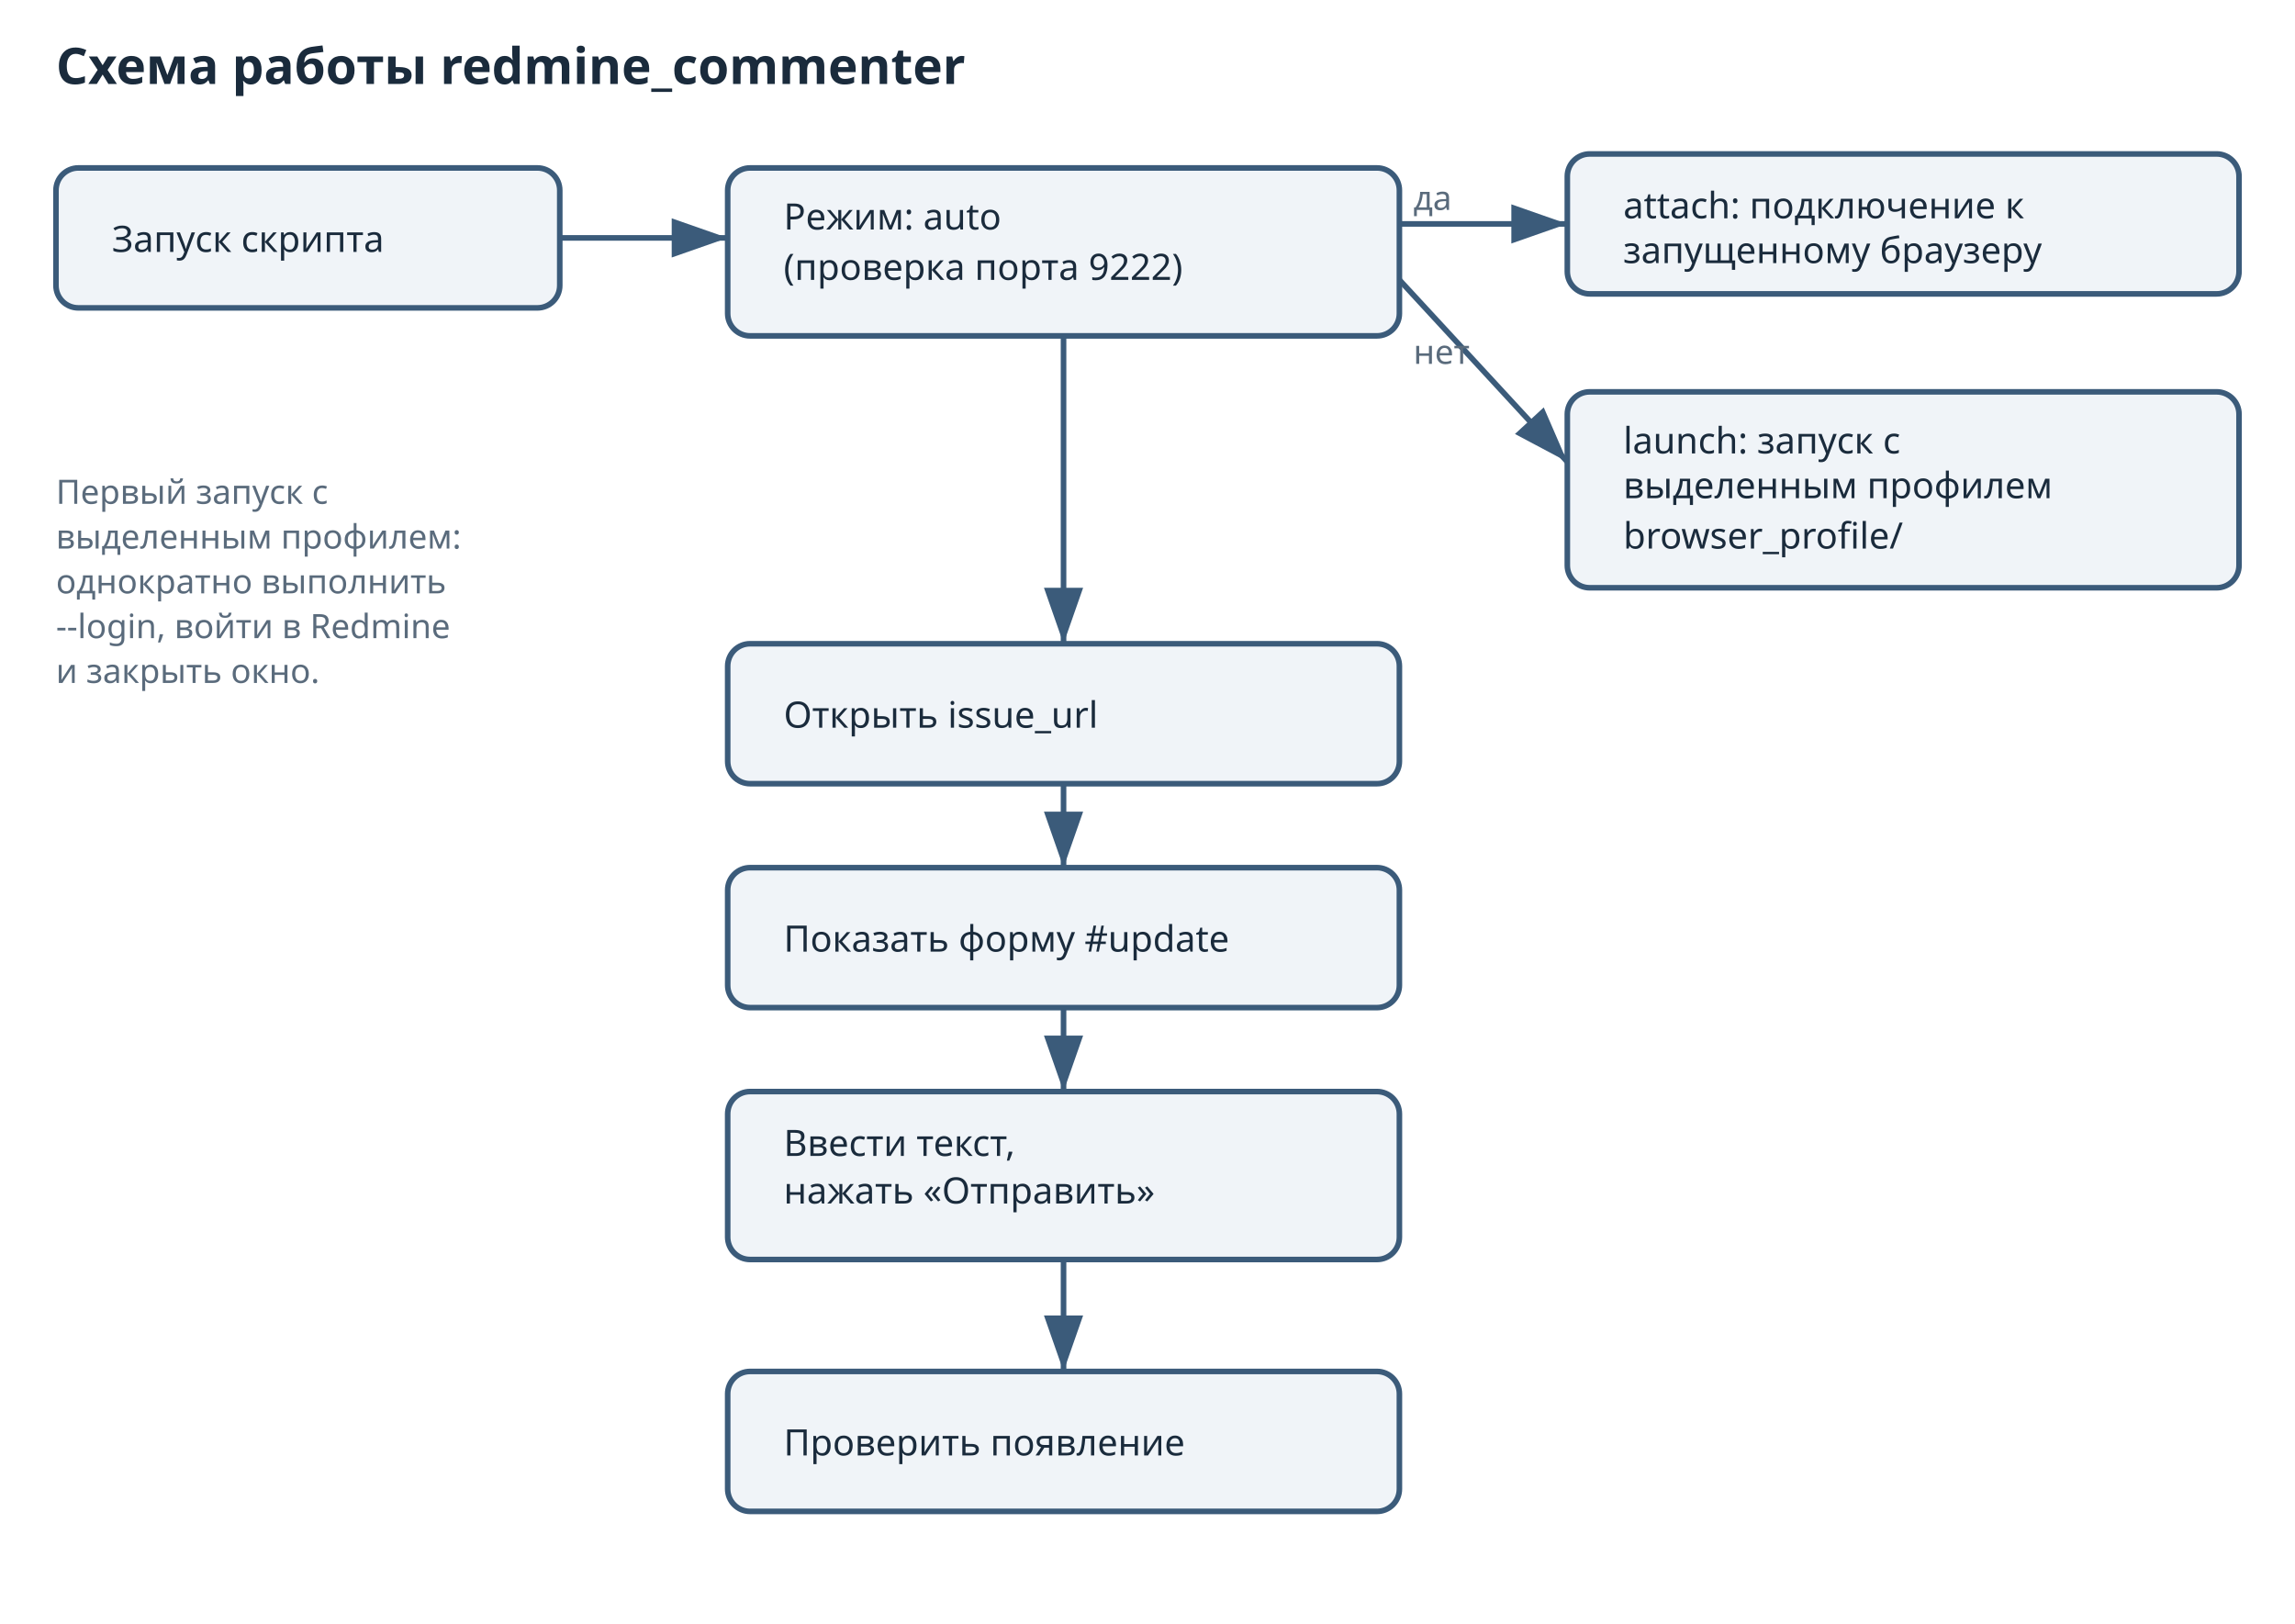
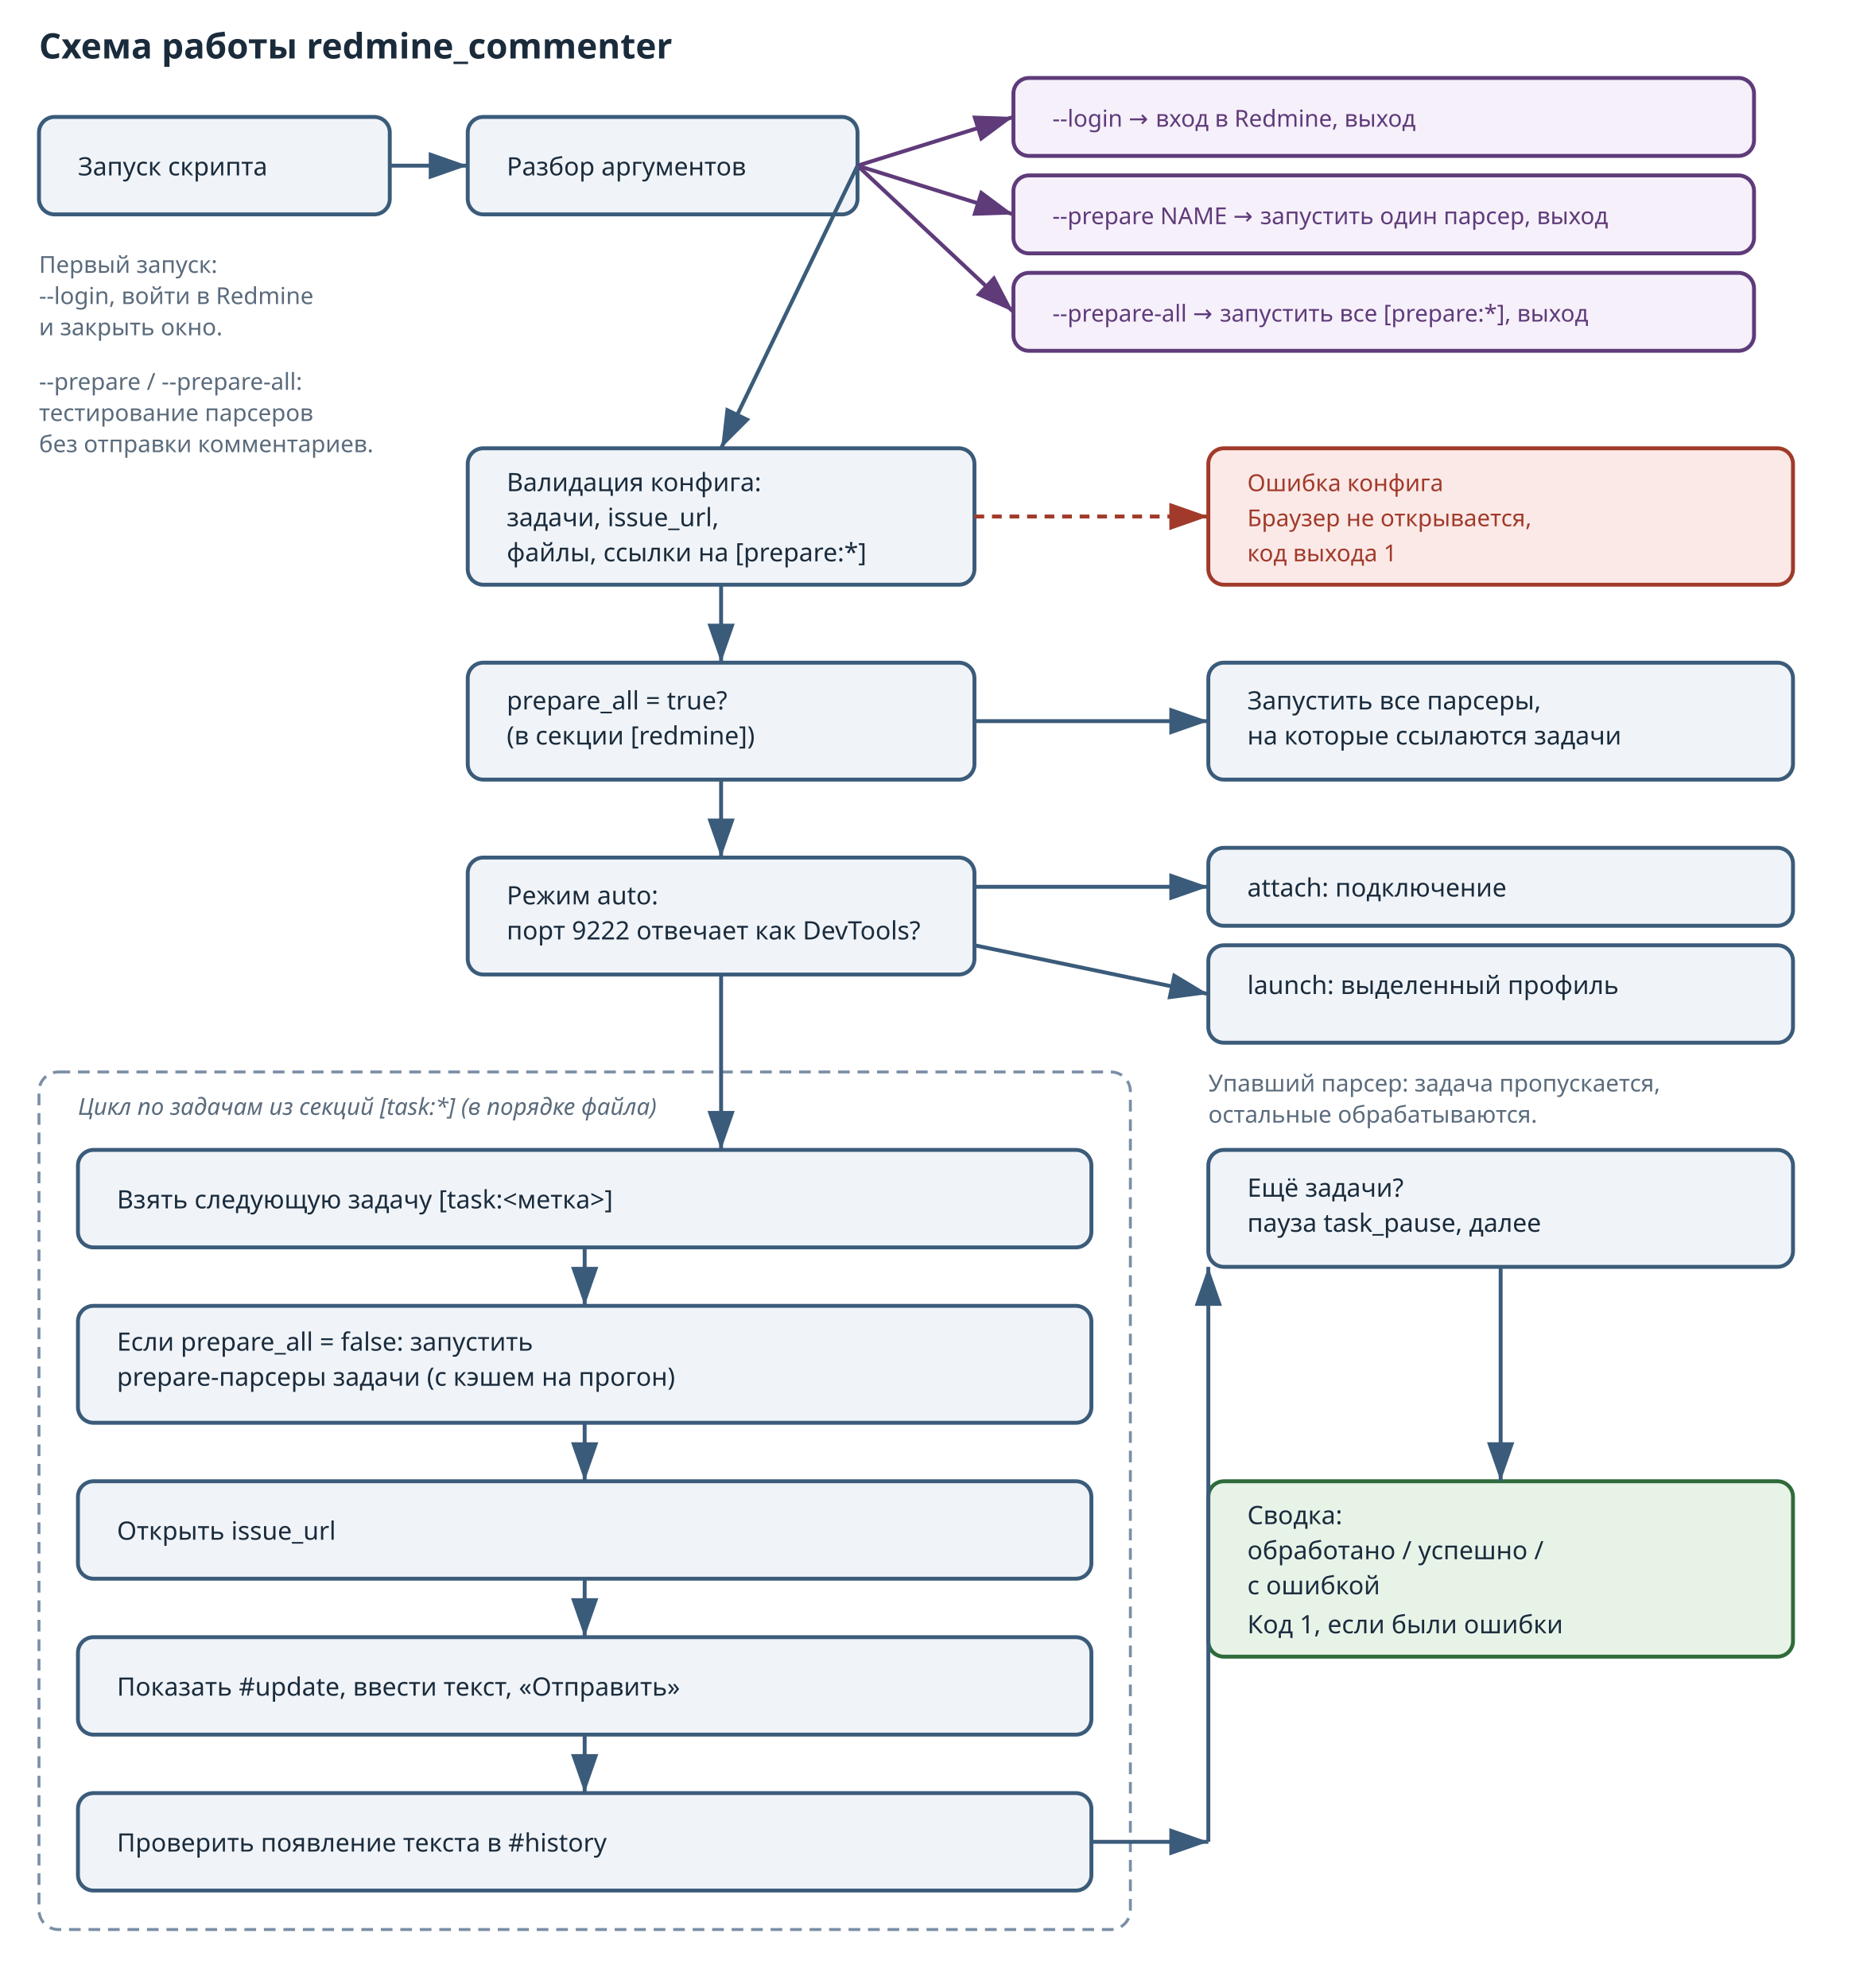
- <svg xmlns="http://www.w3.org/2000/svg" width="820" height="580" viewBox="0 0 820 580">
+ <svg xmlns="http://www.w3.org/2000/svg" width="960" height="1020" viewBox="0 0 960 1020">
  <defs>
    <style>
      .box { fill: #f0f4f8; stroke: #3b5b7a; stroke-width: 2; rx: 8; }
+       .box-err { fill: #fbe9e7; stroke: #a13a2a; stroke-width: 2; rx: 8; }
+       .box-end { fill: #e8f3e8; stroke: #2f6b3a; stroke-width: 2; rx: 8; }
+       .box-cli { fill: #f6f0fb; stroke: #5f3b7a; stroke-width: 2; rx: 8; }
      .arrow { fill: none; stroke: #3b5b7a; stroke-width: 2; marker-end: url(#arrowhead); }
+       .arrow-err { fill: none; stroke: #a13a2a; stroke-width: 2; marker-end: url(#arrowhead-err); stroke-dasharray: 5 4; }
+       .arrow-cli { fill: none; stroke: #5f3b7a; stroke-width: 2; marker-end: url(#arrowhead-cli); }
      .label { font-family: sans-serif; font-size: 13px; fill: #1a2b3c; }
+       .label-err { font-family: sans-serif; font-size: 12px; fill: #a13a2a; }
+       .label-cli { font-family: sans-serif; font-size: 12px; fill: #5f3b7a; }
      .title { font-family: sans-serif; font-size: 18px; font-weight: bold; fill: #1a2b3c; }
      .note { font-family: sans-serif; font-size: 12px; fill: #5a6b7c; }
+       .group { fill: none; stroke: #7a8fa6; stroke-width: 1.5; stroke-dasharray: 6 4; rx: 10; }
+       .group-label { font-family: sans-serif; font-size: 12px; font-style: italic; fill: #5a6b7c; }
    </style>
    <marker id="arrowhead" markerWidth="10" markerHeight="7" refX="10" refY="3.5" orient="auto">
      <polygon points="0 0, 10 3.5, 0 7" fill="#3b5b7a" />
+     </marker>
+     <marker id="arrowhead-err" markerWidth="10" markerHeight="7" refX="10" refY="3.5" orient="auto">
+       <polygon points="0 0, 10 3.5, 0 7" fill="#a13a2a" />
+     </marker>
+     <marker id="arrowhead-cli" markerWidth="10" markerHeight="7" refX="10" refY="3.5" orient="auto">
+       <polygon points="0 0, 10 3.5, 0 7" fill="#5f3b7a" />
    </marker>
  </defs>
  <text x="20" y="30" class="title">Схема работы redmine_commenter</text>
  <rect x="20" y="60" width="180" height="50" class="box" />
  <text x="40" y="90" class="label">Запуск скрипта</text>
-   <rect x="260" y="60" width="240" height="60" class="box" />
-   <text x="280" y="82" class="label">Режим: auto</text>
-   <text x="280" y="100" class="label">(проверка порта 9222)</text>
-   <rect x="560" y="55" width="240" height="50" class="box" />
-   <text x="580" y="78" class="label">attach: подключение к</text>
-   <text x="580" y="94" class="label">запущенному браузеру</text>
-   <rect x="560" y="140" width="240" height="70" class="box" />
-   <text x="580" y="162" class="label">launch: запуск с</text>
-   <text x="580" y="178" class="label">выделенным профилем</text>
-   <text x="580" y="196" class="label">browser_profile/</text>
-   <rect x="260" y="230" width="240" height="50" class="box" />
-   <text x="280" y="260" class="label">Открыть issue_url</text>
-   <rect x="260" y="310" width="240" height="50" class="box" />
-   <text x="280" y="340" class="label">Показать форму #update</text>
-   <rect x="260" y="390" width="240" height="60" class="box" />
-   <text x="280" y="413" class="label">Ввести текст,</text>
-   <text x="280" y="430" class="label">нажать «Отправить»</text>
-   <rect x="260" y="490" width="240" height="50" class="box" />
-   <text x="280" y="520" class="label">Проверить появление</text>
-   <line x1="200" y1="85" x2="260" y2="85" class="arrow" />
-   <line x1="500" y1="80" x2="560" y2="80" class="arrow" />
-   <line x1="500" y1="100" x2="560" y2="165" class="arrow" />
-   <text x="505" y="75" class="note">да</text>
-   <text x="505" y="130" class="note">нет</text>
-   <line x1="380" y1="120" x2="380" y2="230" class="arrow" />
-   <line x1="380" y1="280" x2="380" y2="310" class="arrow" />
-   <line x1="380" y1="360" x2="380" y2="390" class="arrow" />
-   <line x1="380" y1="450" x2="380" y2="490" class="arrow" />
-   <text x="20" y="180" class="note">Первый запуск с</text>
-   <text x="20" y="196" class="note">выделенным профилем:</text>
-   <text x="20" y="212" class="note">однократно выполнить</text>
-   <text x="20" y="228" class="note">--login, войти в Redmine</text>
-   <text x="20" y="244" class="note">и закрыть окно.</text>
+   <rect x="240" y="60" width="200" height="50" class="box" />
+   <text x="260" y="90" class="label">Разбор аргументов</text>
+   <rect x="520" y="40" width="380" height="40" class="box-cli" />
+   <text x="540" y="65" class="label-cli">--login → вход в Redmine, выход</text>
+   <rect x="520" y="90" width="380" height="40" class="box-cli" />
+   <text x="540" y="115" class="label-cli">--prepare NAME → запустить один парсер, выход</text>
+   <rect x="520" y="140" width="380" height="40" class="box-cli" />
+   <text x="540" y="165" class="label-cli">--prepare-all → запустить все [prepare:*], выход</text>
+   <rect x="240" y="230" width="260" height="70" class="box" />
+   <text x="260" y="252" class="label">Валидация конфига:</text>
+   <text x="260" y="270" class="label">задачи, issue_url,</text>
+   <text x="260" y="288" class="label">файлы, ссылки на [prepare:*]</text>
+   <rect x="620" y="230" width="300" height="70" class="box-err" />
+   <text x="640" y="252" class="label-err">Ошибка конфига</text>
+   <text x="640" y="270" class="label-err">Браузер не открывается,</text>
+   <text x="640" y="288" class="label-err">код выхода 1</text>
+   <rect x="240" y="340" width="260" height="60" class="box" />
+   <text x="260" y="364" class="label">prepare_all = true?</text>
+   <text x="260" y="382" class="label">(в секции [redmine])</text>
+   <rect x="620" y="340" width="300" height="60" class="box" />
+   <text x="640" y="364" class="label">Запустить все парсеры,</text>
+   <text x="640" y="382" class="label">на которые ссылаются задачи</text>
+   <rect x="240" y="440" width="260" height="60" class="box" />
+   <text x="260" y="464" class="label">Режим auto:</text>
+   <text x="260" y="482" class="label">порт 9222 отвечает как DevTools?</text>
+   <rect x="620" y="435" width="300" height="40" class="box" />
+   <text x="640" y="460" class="label">attach: подключение</text>
+   <rect x="620" y="485" width="300" height="50" class="box" />
+   <text x="640" y="510" class="label">launch: выделенный профиль</text>
+   <rect x="20" y="550" width="560" height="440" class="group" />
+   <text x="40" y="572" class="group-label">Цикл по задачам из секций [task:*] (в порядке файла)</text>
+   <rect x="40" y="590" width="520" height="50" class="box" />
+   <text x="60" y="620" class="label">Взять следующую задачу [task:&lt;метка&gt;]</text>
+   <rect x="40" y="670" width="520" height="60" class="box" />
+   <text x="60" y="693" class="label">Если prepare_all = false: запустить</text>
+   <text x="60" y="711" class="label">prepare-парсеры задачи (с кэшем на прогон)</text>
+   <rect x="40" y="760" width="520" height="50" class="box" />
+   <text x="60" y="790" class="label">Открыть issue_url</text>
+   <rect x="40" y="840" width="520" height="50" class="box" />
+   <text x="60" y="870" class="label">Показать #update, ввести текст, «Отправить»</text>
+   <rect x="40" y="920" width="520" height="50" class="box" />
+   <text x="60" y="950" class="label">Проверить появление текста в #history</text>
+   <rect x="620" y="590" width="300" height="60" class="box" />
+   <text x="640" y="614" class="label">Ещё задачи?</text>
+   <text x="640" y="632" class="label">пауза task_pause, далее</text>
+   <rect x="620" y="760" width="300" height="90" class="box-end" />
+   <text x="640" y="782" class="label">Сводка:</text>
+   <text x="640" y="800" class="label">обработано / успешно /</text>
+   <text x="640" y="818" class="label">с ошибкой</text>
+   <text x="640" y="838" class="label">Код 1, если были ошибки</text>
+   <line x1="200" y1="85" x2="240" y2="85" class="arrow" />
+   <line x1="440" y1="85" x2="520" y2="60" class="arrow-cli" />
+   <line x1="440" y1="85" x2="520" y2="110" class="arrow-cli" />
+   <line x1="440" y1="85" x2="520" y2="160" class="arrow-cli" />
+   <line x1="440" y1="85" x2="370" y2="230" class="arrow" />
+   <line x1="500" y1="265" x2="620" y2="265" class="arrow-err" />
+   <line x1="370" y1="300" x2="370" y2="340" class="arrow" />
+   <line x1="500" y1="370" x2="620" y2="370" class="arrow" />
+   <line x1="370" y1="400" x2="370" y2="440" class="arrow" />
+   <line x1="500" y1="455" x2="620" y2="455" class="arrow" />
+   <line x1="500" y1="485" x2="620" y2="510" class="arrow" />
+   <line x1="370" y1="500" x2="370" y2="590" class="arrow" />
+   <line x1="300" y1="640" x2="300" y2="670" class="arrow" />
+   <line x1="300" y1="730" x2="300" y2="760" class="arrow" />
+   <line x1="300" y1="810" x2="300" y2="840" class="arrow" />
+   <line x1="300" y1="890" x2="300" y2="920" class="arrow" />
+   <line x1="560" y1="945" x2="620" y2="945" class="arrow" />
+   <line x1="620" y1="945" x2="620" y2="650" class="arrow" />
+   <line x1="770" y1="650" x2="770" y2="760" class="arrow" />
+   <text x="20" y="140" class="note">Первый запуск:</text>
+   <text x="20" y="156" class="note">--login, войти в Redmine</text>
+   <text x="20" y="172" class="note">и закрыть окно.</text>
+   <text x="20" y="200" class="note">--prepare / --prepare-all:</text>
+   <text x="20" y="216" class="note">тестирование парсеров</text>
+   <text x="20" y="232" class="note">без отправки комментариев.</text>
+   <text x="620" y="560" class="note">Упавший парсер: задача пропускается,</text>
+   <text x="620" y="576" class="note">остальные обрабатываются.</text>
</svg>
